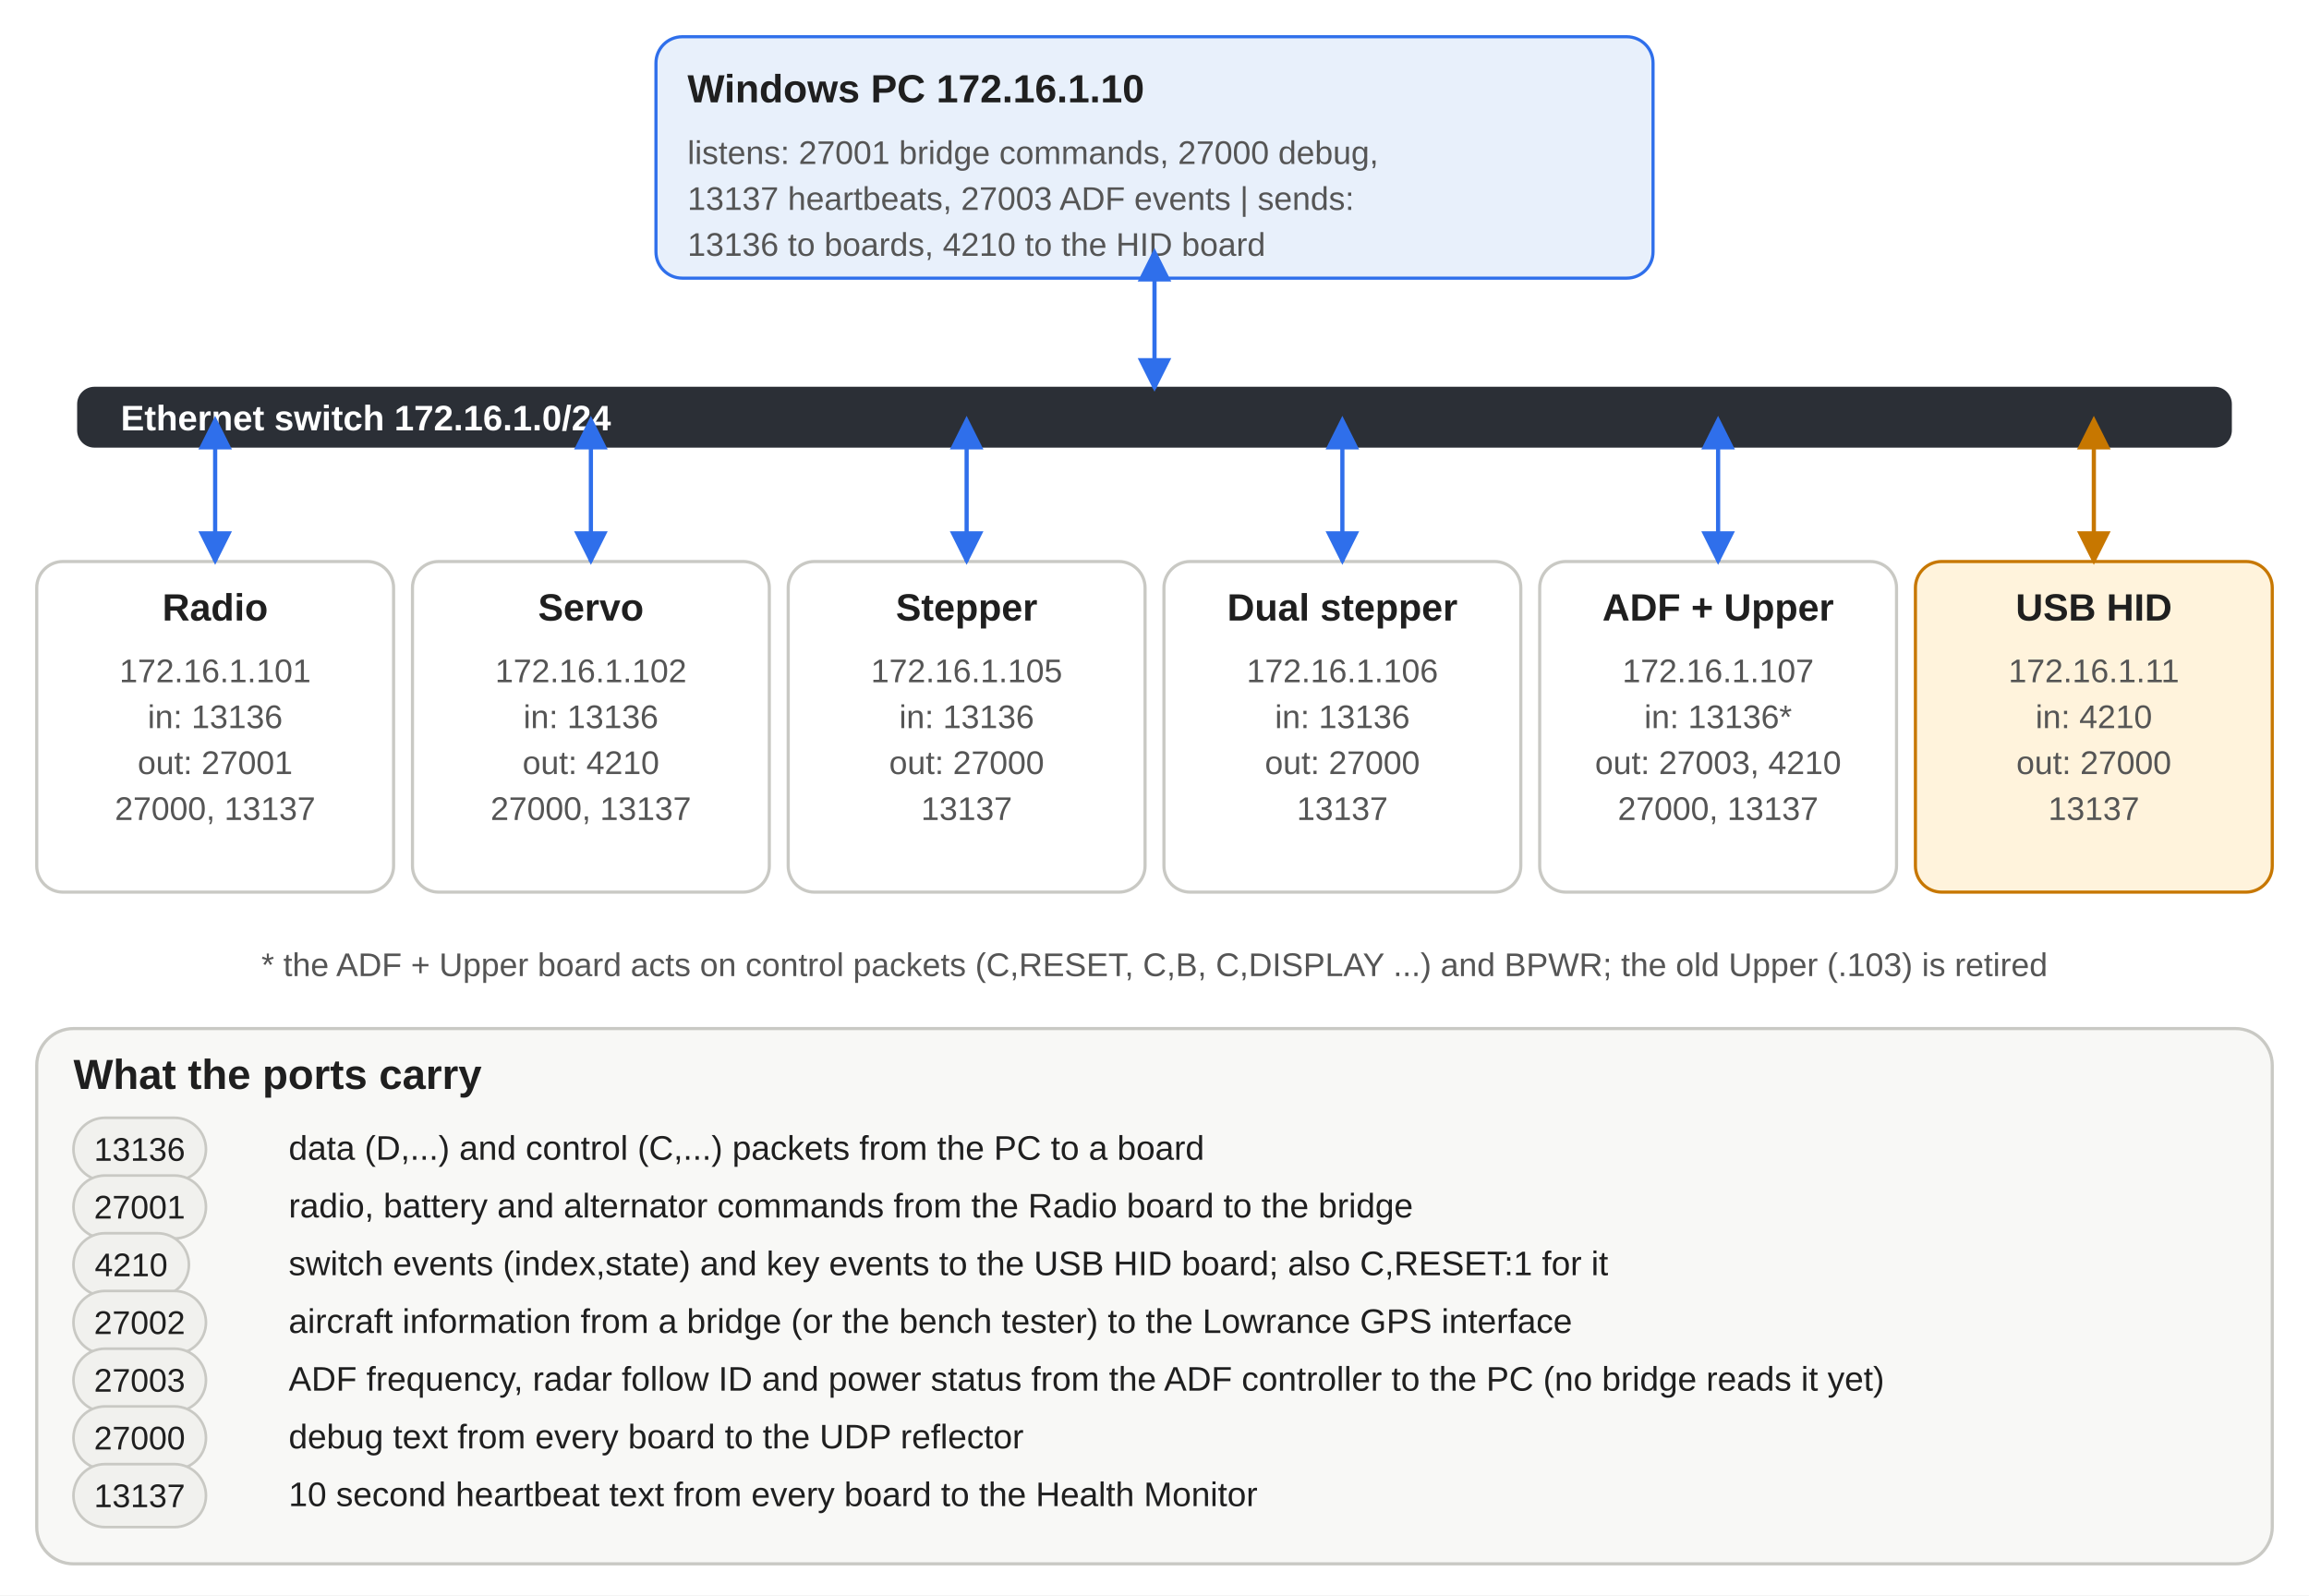
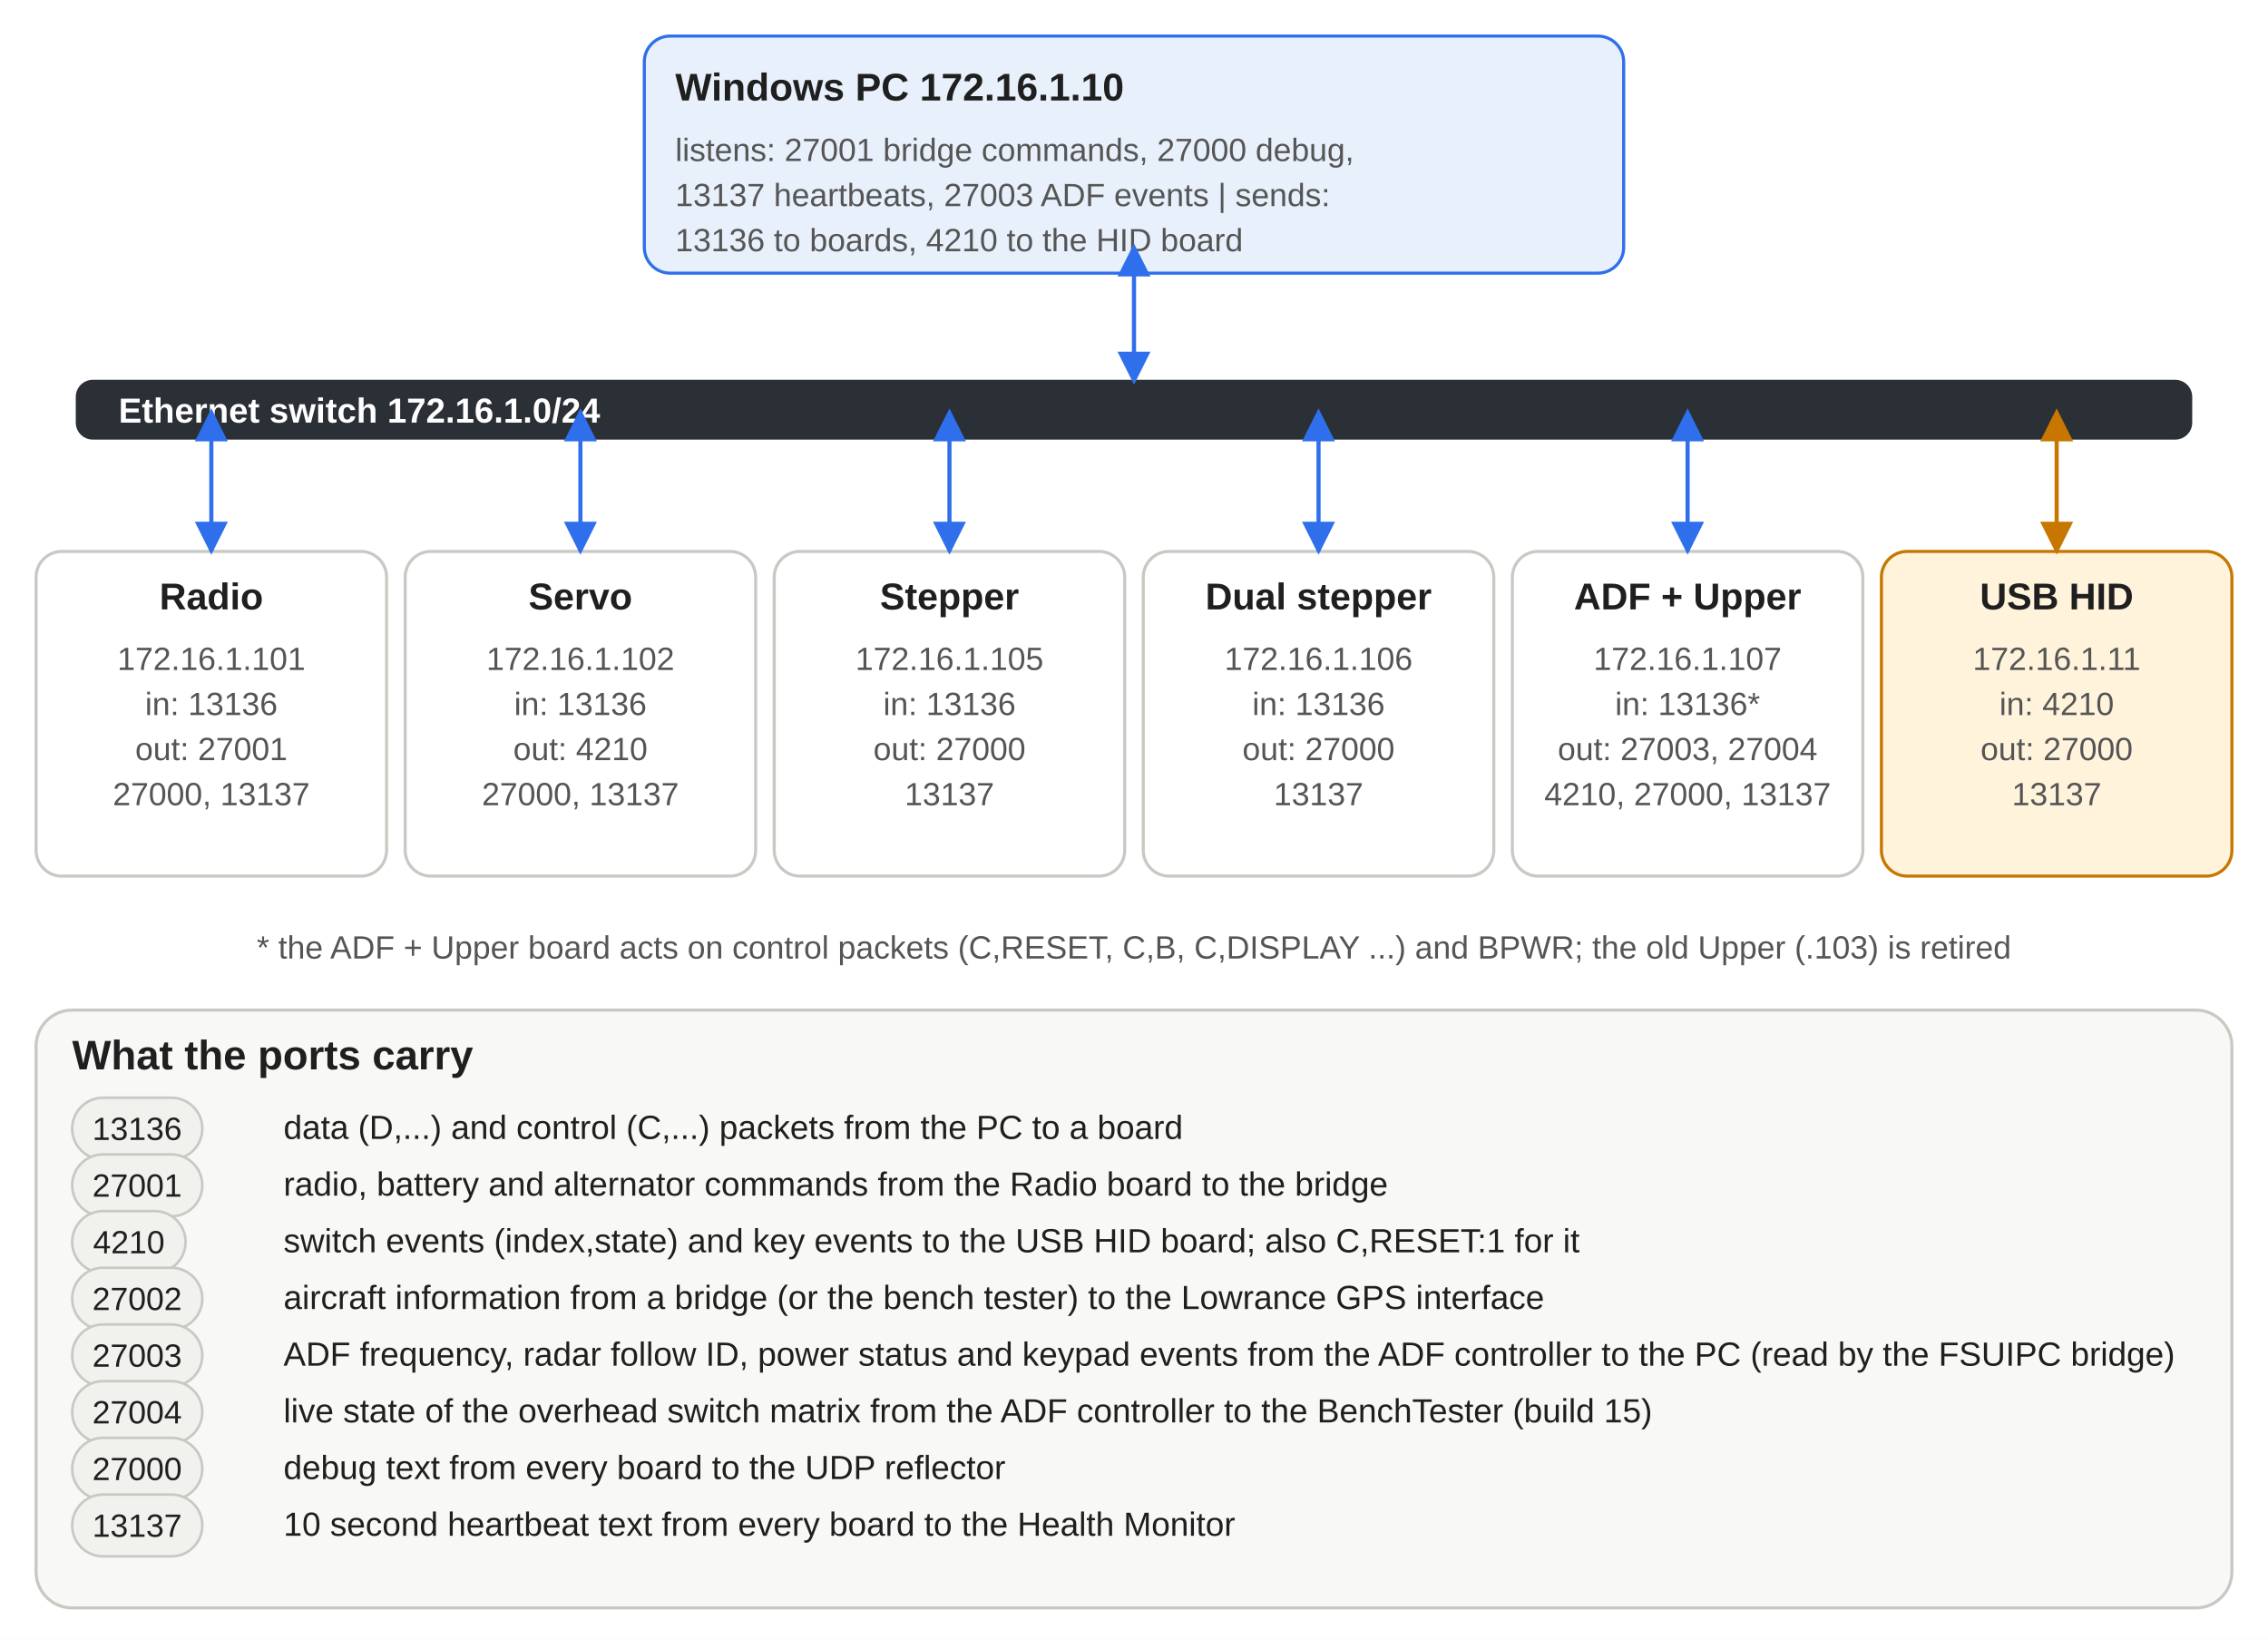
- <svg xmlns="http://www.w3.org/2000/svg" width="880" height="608" viewBox="0 0 880 608">
-   <rect width="880" height="608" fill="#FFFFFF" />
+ <svg xmlns="http://www.w3.org/2000/svg" width="880" height="636" viewBox="0 0 880 636">
+   <rect width="880" height="636" fill="#FFFFFF" />
  <defs>
    <marker id="ah2F6FEB" viewBox="0 0 10 10" refX="9" refY="5" markerWidth="8" markerHeight="8" orient="auto">
      <path d="M 0 0 L 10 5 L 0 10 z" fill="#2F6FEB" />
    </marker>
    <marker id="ahs2F6FEB" viewBox="0 0 10 10" refX="1" refY="5" markerWidth="8" markerHeight="8" orient="auto-start-reverse">
      <path d="M 0 0 L 10 5 L 0 10 z" fill="#2F6FEB" />
    </marker>
    <marker id="ahC77700" viewBox="0 0 10 10" refX="9" refY="5" markerWidth="8" markerHeight="8" orient="auto">
      <path d="M 0 0 L 10 5 L 0 10 z" fill="#C77700" />
    </marker>
    <marker id="ahsC77700" viewBox="0 0 10 10" refX="1" refY="5" markerWidth="8" markerHeight="8" orient="auto-start-reverse">
      <path d="M 0 0 L 10 5 L 0 10 z" fill="#C77700" />
    </marker>
  </defs>
  <rect x="250.0" y="14.0" width="380.0" height="92.0" rx="10" ry="10" fill="#E8F0FB" stroke="#2F6FEB" stroke-width="1.2" />
  <text x="262.0" y="39.0" font-family="Liberation Sans, Arial, Helvetica, sans-serif" font-size="15" font-weight="700" fill="#1F1F1F" text-anchor="start">Windows PC  172.16.1.10</text>
  <text x="262.0" y="62.5" font-family="Liberation Sans, Arial, Helvetica, sans-serif" font-size="12.5" font-weight="400" fill="#555555" text-anchor="start">listens: 27001 bridge commands, 27000 debug,</text>
  <text x="262.0" y="80.0" font-family="Liberation Sans, Arial, Helvetica, sans-serif" font-size="12.5" font-weight="400" fill="#555555" text-anchor="start">13137 heartbeats, 27003 ADF events  |  sends:</text>
  <text x="262.0" y="97.5" font-family="Liberation Sans, Arial, Helvetica, sans-serif" font-size="12.5" font-weight="400" fill="#555555" text-anchor="start">13136 to boards, 4210 to the HID board</text>
  <rect x="30.0" y="148.0" width="820.0" height="22.0" rx="6" ry="6" fill="#2B2F36" stroke="#2B2F36" stroke-width="1.2" />
  <text x="46.0" y="164.0" font-family="Liberation Sans, Arial, Helvetica, sans-serif" font-size="13.5" font-weight="700" fill="#FFFFFF" text-anchor="start">Ethernet switch  172.16.1.0/24</text>
  <path d="M 440.0 106.0 L 440.0 148.0" fill="none" stroke="#2F6FEB" stroke-width="1.6" marker-end="url(#ah2F6FEB)" marker-start="url(#ahs2F6FEB)" />
  <rect x="14.0" y="214.0" width="136.0" height="126.0" rx="10" ry="10" fill="#FFFFFF" stroke="#C9C9C4" stroke-width="1.2" />
  <text x="82.0" y="236.5" font-family="Liberation Sans, Arial, Helvetica, sans-serif" font-size="14.5" font-weight="700" fill="#1F1F1F" text-anchor="middle">Radio</text>
  <text x="82.0" y="260.0" font-family="Liberation Sans, Arial, Helvetica, sans-serif" font-size="12.5" font-weight="400" fill="#555555" text-anchor="middle">172.16.1.101</text>
  <text x="82.0" y="277.5" font-family="Liberation Sans, Arial, Helvetica, sans-serif" font-size="12.5" font-weight="400" fill="#555555" text-anchor="middle">in: 13136</text>
  <text x="82.0" y="295.0" font-family="Liberation Sans, Arial, Helvetica, sans-serif" font-size="12.5" font-weight="400" fill="#555555" text-anchor="middle">out: 27001</text>
  <text x="82.0" y="312.5" font-family="Liberation Sans, Arial, Helvetica, sans-serif" font-size="12.5" font-weight="400" fill="#555555" text-anchor="middle">27000, 13137</text>
  <path d="M 82.0 170.0 L 82.0 214.0" fill="none" stroke="#2F6FEB" stroke-width="1.6" marker-end="url(#ah2F6FEB)" marker-start="url(#ahs2F6FEB)" />
  <rect x="157.2" y="214.0" width="136.0" height="126.0" rx="10" ry="10" fill="#FFFFFF" stroke="#C9C9C4" stroke-width="1.2" />
  <text x="225.2" y="236.5" font-family="Liberation Sans, Arial, Helvetica, sans-serif" font-size="14.5" font-weight="700" fill="#1F1F1F" text-anchor="middle">Servo</text>
  <text x="225.2" y="260.0" font-family="Liberation Sans, Arial, Helvetica, sans-serif" font-size="12.5" font-weight="400" fill="#555555" text-anchor="middle">172.16.1.102</text>
  <text x="225.2" y="277.5" font-family="Liberation Sans, Arial, Helvetica, sans-serif" font-size="12.5" font-weight="400" fill="#555555" text-anchor="middle">in: 13136</text>
  <text x="225.2" y="295.0" font-family="Liberation Sans, Arial, Helvetica, sans-serif" font-size="12.5" font-weight="400" fill="#555555" text-anchor="middle">out: 4210</text>
  <text x="225.2" y="312.5" font-family="Liberation Sans, Arial, Helvetica, sans-serif" font-size="12.5" font-weight="400" fill="#555555" text-anchor="middle">27000, 13137</text>
  <path d="M 225.2 170.0 L 225.2 214.0" fill="none" stroke="#2F6FEB" stroke-width="1.6" marker-end="url(#ah2F6FEB)" marker-start="url(#ahs2F6FEB)" />
  <rect x="300.4" y="214.0" width="136.0" height="126.0" rx="10" ry="10" fill="#FFFFFF" stroke="#C9C9C4" stroke-width="1.2" />
  <text x="368.4" y="236.5" font-family="Liberation Sans, Arial, Helvetica, sans-serif" font-size="14.5" font-weight="700" fill="#1F1F1F" text-anchor="middle">Stepper</text>
  <text x="368.4" y="260.0" font-family="Liberation Sans, Arial, Helvetica, sans-serif" font-size="12.5" font-weight="400" fill="#555555" text-anchor="middle">172.16.1.105</text>
  <text x="368.4" y="277.5" font-family="Liberation Sans, Arial, Helvetica, sans-serif" font-size="12.5" font-weight="400" fill="#555555" text-anchor="middle">in: 13136</text>
  <text x="368.4" y="295.0" font-family="Liberation Sans, Arial, Helvetica, sans-serif" font-size="12.5" font-weight="400" fill="#555555" text-anchor="middle">out: 27000</text>
  <text x="368.4" y="312.5" font-family="Liberation Sans, Arial, Helvetica, sans-serif" font-size="12.5" font-weight="400" fill="#555555" text-anchor="middle">13137</text>
  <path d="M 368.4 170.0 L 368.4 214.0" fill="none" stroke="#2F6FEB" stroke-width="1.6" marker-end="url(#ah2F6FEB)" marker-start="url(#ahs2F6FEB)" />
  <rect x="443.6" y="214.0" width="136.0" height="126.0" rx="10" ry="10" fill="#FFFFFF" stroke="#C9C9C4" stroke-width="1.2" />
  <text x="511.6" y="236.5" font-family="Liberation Sans, Arial, Helvetica, sans-serif" font-size="14.5" font-weight="700" fill="#1F1F1F" text-anchor="middle">Dual stepper</text>
  <text x="511.6" y="260.0" font-family="Liberation Sans, Arial, Helvetica, sans-serif" font-size="12.5" font-weight="400" fill="#555555" text-anchor="middle">172.16.1.106</text>
  <text x="511.6" y="277.5" font-family="Liberation Sans, Arial, Helvetica, sans-serif" font-size="12.5" font-weight="400" fill="#555555" text-anchor="middle">in: 13136</text>
  <text x="511.6" y="295.0" font-family="Liberation Sans, Arial, Helvetica, sans-serif" font-size="12.5" font-weight="400" fill="#555555" text-anchor="middle">out: 27000</text>
  <text x="511.6" y="312.5" font-family="Liberation Sans, Arial, Helvetica, sans-serif" font-size="12.5" font-weight="400" fill="#555555" text-anchor="middle">13137</text>
  <path d="M 511.6 170.0 L 511.6 214.0" fill="none" stroke="#2F6FEB" stroke-width="1.6" marker-end="url(#ah2F6FEB)" marker-start="url(#ahs2F6FEB)" />
  <rect x="586.8" y="214.0" width="136.0" height="126.0" rx="10" ry="10" fill="#FFFFFF" stroke="#C9C9C4" stroke-width="1.2" />
  <text x="654.8" y="236.5" font-family="Liberation Sans, Arial, Helvetica, sans-serif" font-size="14.5" font-weight="700" fill="#1F1F1F" text-anchor="middle">ADF + Upper</text>
  <text x="654.8" y="260.0" font-family="Liberation Sans, Arial, Helvetica, sans-serif" font-size="12.5" font-weight="400" fill="#555555" text-anchor="middle">172.16.1.107</text>
  <text x="654.8" y="277.5" font-family="Liberation Sans, Arial, Helvetica, sans-serif" font-size="12.5" font-weight="400" fill="#555555" text-anchor="middle">in: 13136*</text>
-   <text x="654.8" y="295.0" font-family="Liberation Sans, Arial, Helvetica, sans-serif" font-size="12.5" font-weight="400" fill="#555555" text-anchor="middle">out: 27003, 4210</text>
-   <text x="654.8" y="312.5" font-family="Liberation Sans, Arial, Helvetica, sans-serif" font-size="12.5" font-weight="400" fill="#555555" text-anchor="middle">27000, 13137</text>
+   <text x="654.8" y="295.0" font-family="Liberation Sans, Arial, Helvetica, sans-serif" font-size="12.5" font-weight="400" fill="#555555" text-anchor="middle">out: 27003, 27004</text>
+   <text x="654.8" y="312.5" font-family="Liberation Sans, Arial, Helvetica, sans-serif" font-size="12.5" font-weight="400" fill="#555555" text-anchor="middle">4210, 27000, 13137</text>
  <path d="M 654.8 170.0 L 654.8 214.0" fill="none" stroke="#2F6FEB" stroke-width="1.6" marker-end="url(#ah2F6FEB)" marker-start="url(#ahs2F6FEB)" />
  <rect x="730.0" y="214.0" width="136.0" height="126.0" rx="10" ry="10" fill="#FFF3DC" stroke="#C77700" stroke-width="1.2" />
  <text x="798.0" y="236.5" font-family="Liberation Sans, Arial, Helvetica, sans-serif" font-size="14.5" font-weight="700" fill="#1F1F1F" text-anchor="middle">USB HID</text>
  <text x="798.0" y="260.0" font-family="Liberation Sans, Arial, Helvetica, sans-serif" font-size="12.5" font-weight="400" fill="#555555" text-anchor="middle">172.16.1.11</text>
  <text x="798.0" y="277.5" font-family="Liberation Sans, Arial, Helvetica, sans-serif" font-size="12.5" font-weight="400" fill="#555555" text-anchor="middle">in: 4210</text>
  <text x="798.0" y="295.0" font-family="Liberation Sans, Arial, Helvetica, sans-serif" font-size="12.5" font-weight="400" fill="#555555" text-anchor="middle">out: 27000</text>
  <text x="798.0" y="312.5" font-family="Liberation Sans, Arial, Helvetica, sans-serif" font-size="12.5" font-weight="400" fill="#555555" text-anchor="middle">13137</text>
  <path d="M 798.0 170.0 L 798.0 214.0" fill="none" stroke="#C77700" stroke-width="1.6" marker-end="url(#ahC77700)" marker-start="url(#ahsC77700)" />
  <text x="440.0" y="372.0" font-family="Liberation Sans, Arial, Helvetica, sans-serif" font-size="12.5" font-weight="400" fill="#555555" text-anchor="middle">* the ADF + Upper board acts on control packets (C,RESET, C,B, C,DISPLAY ...) and BPWR; the old Upper (.103) is retired</text>
-   <rect x="14.0" y="392.0" width="852.0" height="204.0" rx="14" ry="14" fill="#F1F1EE" fill-opacity="0.55" stroke="#C9C9C4" stroke-width="1.2" />
+   <rect x="14.0" y="392.0" width="852.0" height="232.0" rx="14" ry="14" fill="#F1F1EE" fill-opacity="0.55" stroke="#C9C9C4" stroke-width="1.2" />
  <text x="28.0" y="415.0" font-family="Liberation Sans, Arial, Helvetica, sans-serif" font-size="16" font-weight="700" fill="#1F1F1F" text-anchor="start">What the ports carry</text>
  <rect x="28.0" y="426.0" width="50.5" height="24.0" rx="12.0" ry="12.0" fill="#F1F1EE" stroke="#C9C9C4" stroke-width="1" />
  <text x="53.2" y="442.4" font-family="Liberation Sans, Arial, Helvetica, sans-serif" font-size="12.5" font-weight="400" fill="#1F1F1F" text-anchor="middle">13136</text>
  <text x="110.0" y="442.0" font-family="Liberation Sans, Arial, Helvetica, sans-serif" font-size="13" font-weight="400" fill="#1F1F1F" text-anchor="start">data (D,...) and control (C,...) packets from the PC to a board</text>
  <rect x="28.0" y="448.0" width="50.5" height="24.0" rx="12.0" ry="12.0" fill="#F1F1EE" stroke="#C9C9C4" stroke-width="1" />
  <text x="53.2" y="464.4" font-family="Liberation Sans, Arial, Helvetica, sans-serif" font-size="12.5" font-weight="400" fill="#1F1F1F" text-anchor="middle">27001</text>
  <text x="110.0" y="464.0" font-family="Liberation Sans, Arial, Helvetica, sans-serif" font-size="13" font-weight="400" fill="#1F1F1F" text-anchor="start">radio, battery and alternator commands from the Radio board to the bridge</text>
  <rect x="28.0" y="470.0" width="44.0" height="24.0" rx="12.0" ry="12.0" fill="#F1F1EE" stroke="#C9C9C4" stroke-width="1" />
  <text x="50.0" y="486.4" font-family="Liberation Sans, Arial, Helvetica, sans-serif" font-size="12.5" font-weight="400" fill="#1F1F1F" text-anchor="middle">4210</text>
  <text x="110.0" y="486.0" font-family="Liberation Sans, Arial, Helvetica, sans-serif" font-size="13" font-weight="400" fill="#1F1F1F" text-anchor="start">switch events (index,state) and key events to the USB HID board; also C,RESET:1 for it</text>
  <rect x="28.0" y="492.0" width="50.5" height="24.0" rx="12.0" ry="12.0" fill="#F1F1EE" stroke="#C9C9C4" stroke-width="1" />
  <text x="53.2" y="508.4" font-family="Liberation Sans, Arial, Helvetica, sans-serif" font-size="12.5" font-weight="400" fill="#1F1F1F" text-anchor="middle">27002</text>
  <text x="110.0" y="508.0" font-family="Liberation Sans, Arial, Helvetica, sans-serif" font-size="13" font-weight="400" fill="#1F1F1F" text-anchor="start">aircraft information from a bridge (or the bench tester) to the Lowrance GPS interface</text>
  <rect x="28.0" y="514.0" width="50.5" height="24.0" rx="12.0" ry="12.0" fill="#F1F1EE" stroke="#C9C9C4" stroke-width="1" />
  <text x="53.2" y="530.4" font-family="Liberation Sans, Arial, Helvetica, sans-serif" font-size="12.5" font-weight="400" fill="#1F1F1F" text-anchor="middle">27003</text>
-   <text x="110.0" y="530.0" font-family="Liberation Sans, Arial, Helvetica, sans-serif" font-size="13" font-weight="400" fill="#1F1F1F" text-anchor="start">ADF frequency, radar follow ID and power status from the ADF controller to the PC (no bridge reads it yet)</text>
+   <text x="110.0" y="530.0" font-family="Liberation Sans, Arial, Helvetica, sans-serif" font-size="13" font-weight="400" fill="#1F1F1F" text-anchor="start">ADF frequency, radar follow ID, power status and keypad events from the ADF controller to the PC (read by the FSUIPC bridge)</text>
  <rect x="28.0" y="536.0" width="50.5" height="24.0" rx="12.0" ry="12.0" fill="#F1F1EE" stroke="#C9C9C4" stroke-width="1" />
-   <text x="53.2" y="552.4" font-family="Liberation Sans, Arial, Helvetica, sans-serif" font-size="12.5" font-weight="400" fill="#1F1F1F" text-anchor="middle">27000</text>
-   <text x="110.0" y="552.0" font-family="Liberation Sans, Arial, Helvetica, sans-serif" font-size="13" font-weight="400" fill="#1F1F1F" text-anchor="start">debug text from every board to the UDP reflector</text>
+   <text x="53.2" y="552.4" font-family="Liberation Sans, Arial, Helvetica, sans-serif" font-size="12.5" font-weight="400" fill="#1F1F1F" text-anchor="middle">27004</text>
+   <text x="110.0" y="552.0" font-family="Liberation Sans, Arial, Helvetica, sans-serif" font-size="13" font-weight="400" fill="#1F1F1F" text-anchor="start">live state of the overhead switch matrix from the ADF controller to the BenchTester (build 15)</text>
  <rect x="28.0" y="558.0" width="50.5" height="24.0" rx="12.0" ry="12.0" fill="#F1F1EE" stroke="#C9C9C4" stroke-width="1" />
-   <text x="53.2" y="574.4" font-family="Liberation Sans, Arial, Helvetica, sans-serif" font-size="12.5" font-weight="400" fill="#1F1F1F" text-anchor="middle">13137</text>
-   <text x="110.0" y="574.0" font-family="Liberation Sans, Arial, Helvetica, sans-serif" font-size="13" font-weight="400" fill="#1F1F1F" text-anchor="start">10 second heartbeat text from every board to the Health Monitor</text>
+   <text x="53.2" y="574.4" font-family="Liberation Sans, Arial, Helvetica, sans-serif" font-size="12.5" font-weight="400" fill="#1F1F1F" text-anchor="middle">27000</text>
+   <text x="110.0" y="574.0" font-family="Liberation Sans, Arial, Helvetica, sans-serif" font-size="13" font-weight="400" fill="#1F1F1F" text-anchor="start">debug text from every board to the UDP reflector</text>
+   <rect x="28.0" y="580.0" width="50.5" height="24.0" rx="12.0" ry="12.0" fill="#F1F1EE" stroke="#C9C9C4" stroke-width="1" />
+   <text x="53.2" y="596.4" font-family="Liberation Sans, Arial, Helvetica, sans-serif" font-size="12.5" font-weight="400" fill="#1F1F1F" text-anchor="middle">13137</text>
+   <text x="110.0" y="596.0" font-family="Liberation Sans, Arial, Helvetica, sans-serif" font-size="13" font-weight="400" fill="#1F1F1F" text-anchor="start">10 second heartbeat text from every board to the Health Monitor</text>
</svg>
